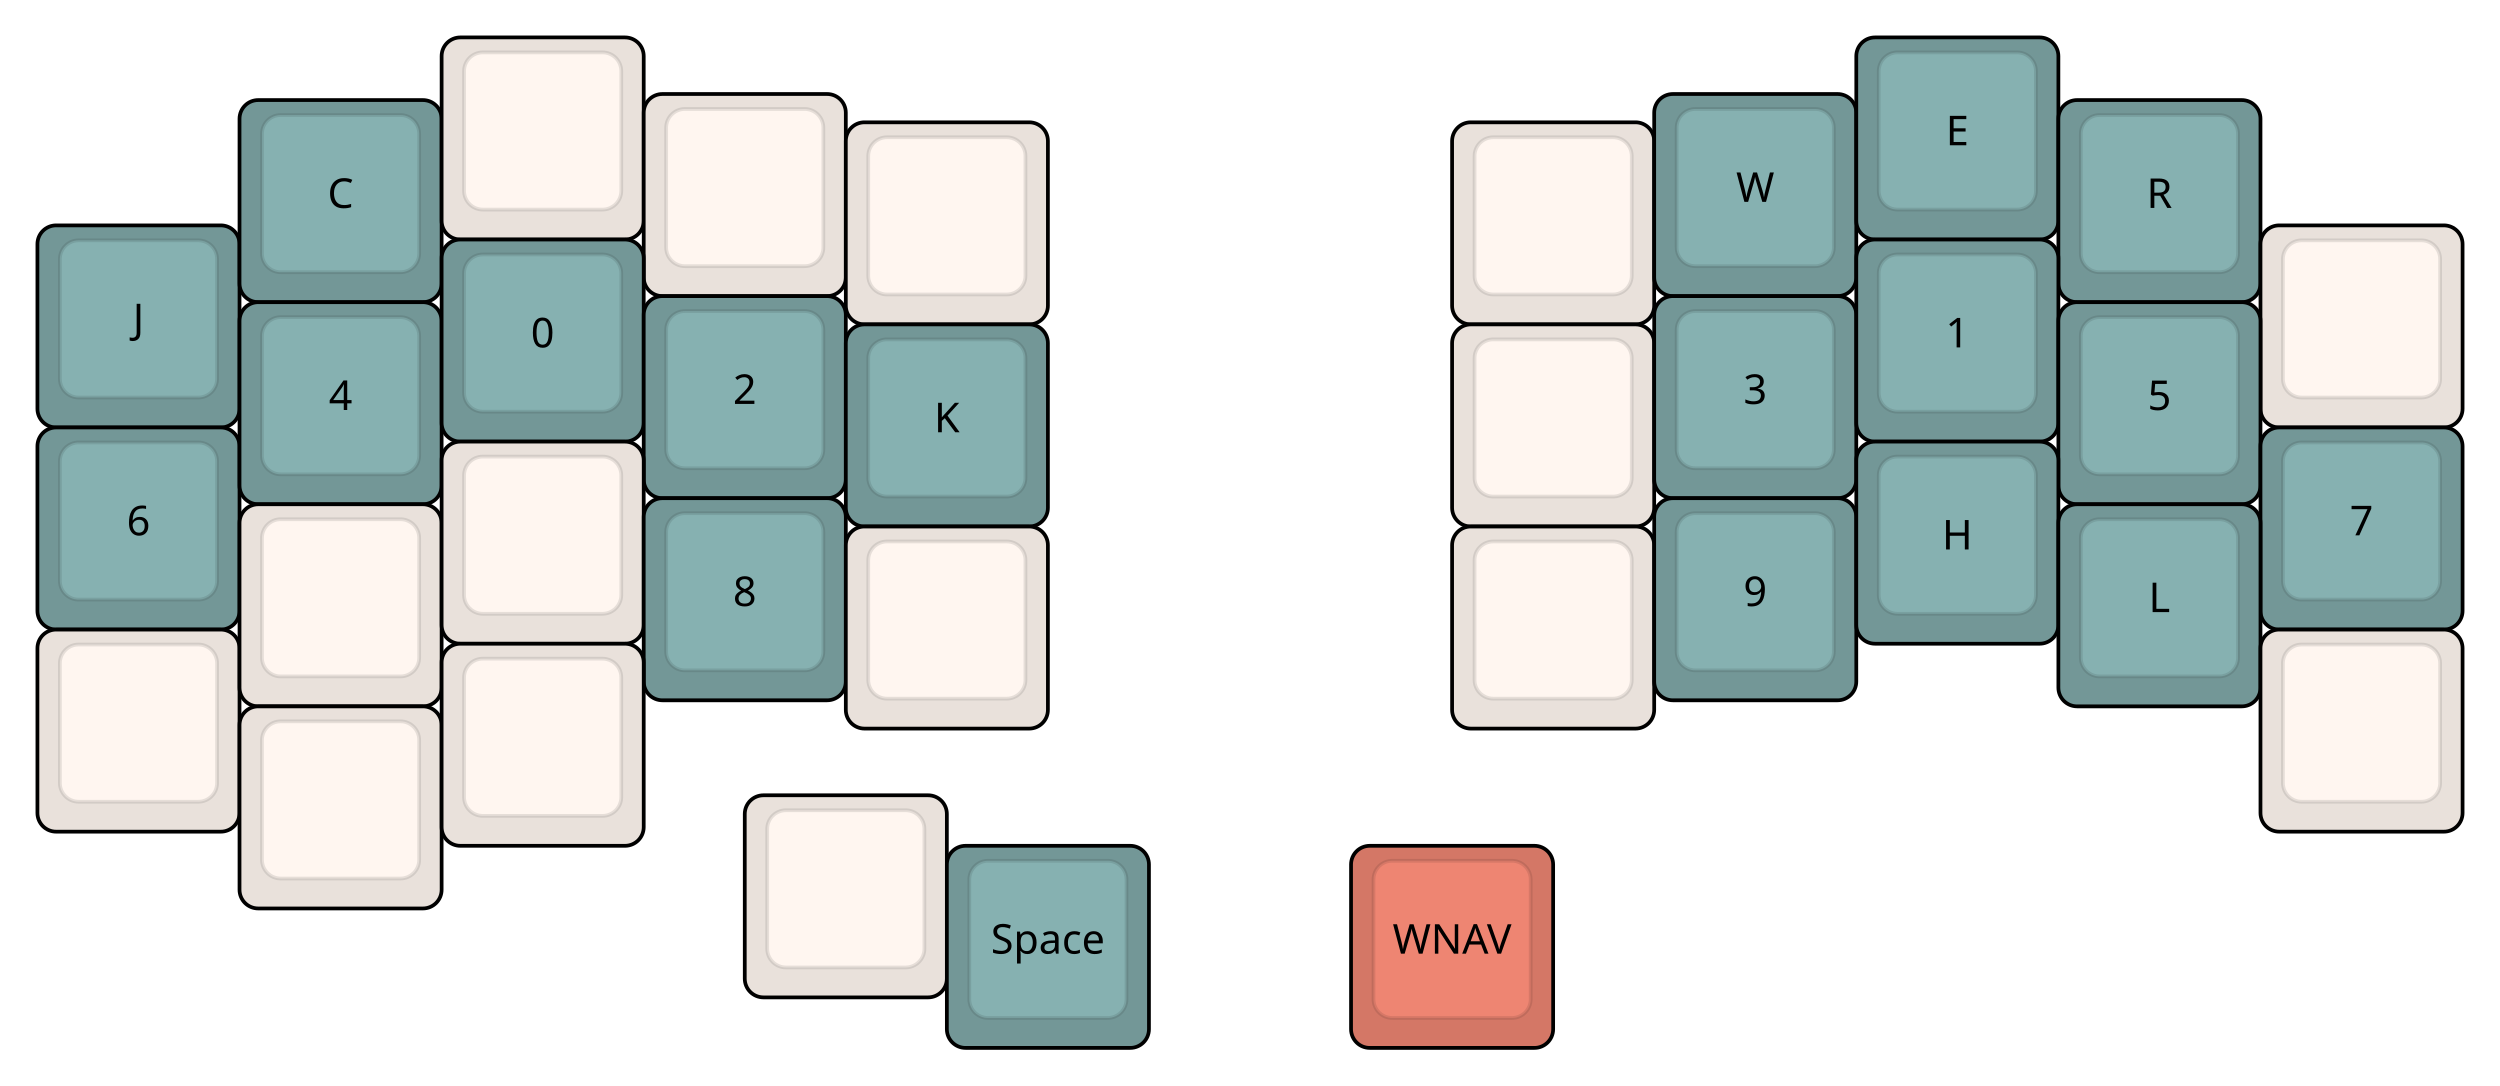
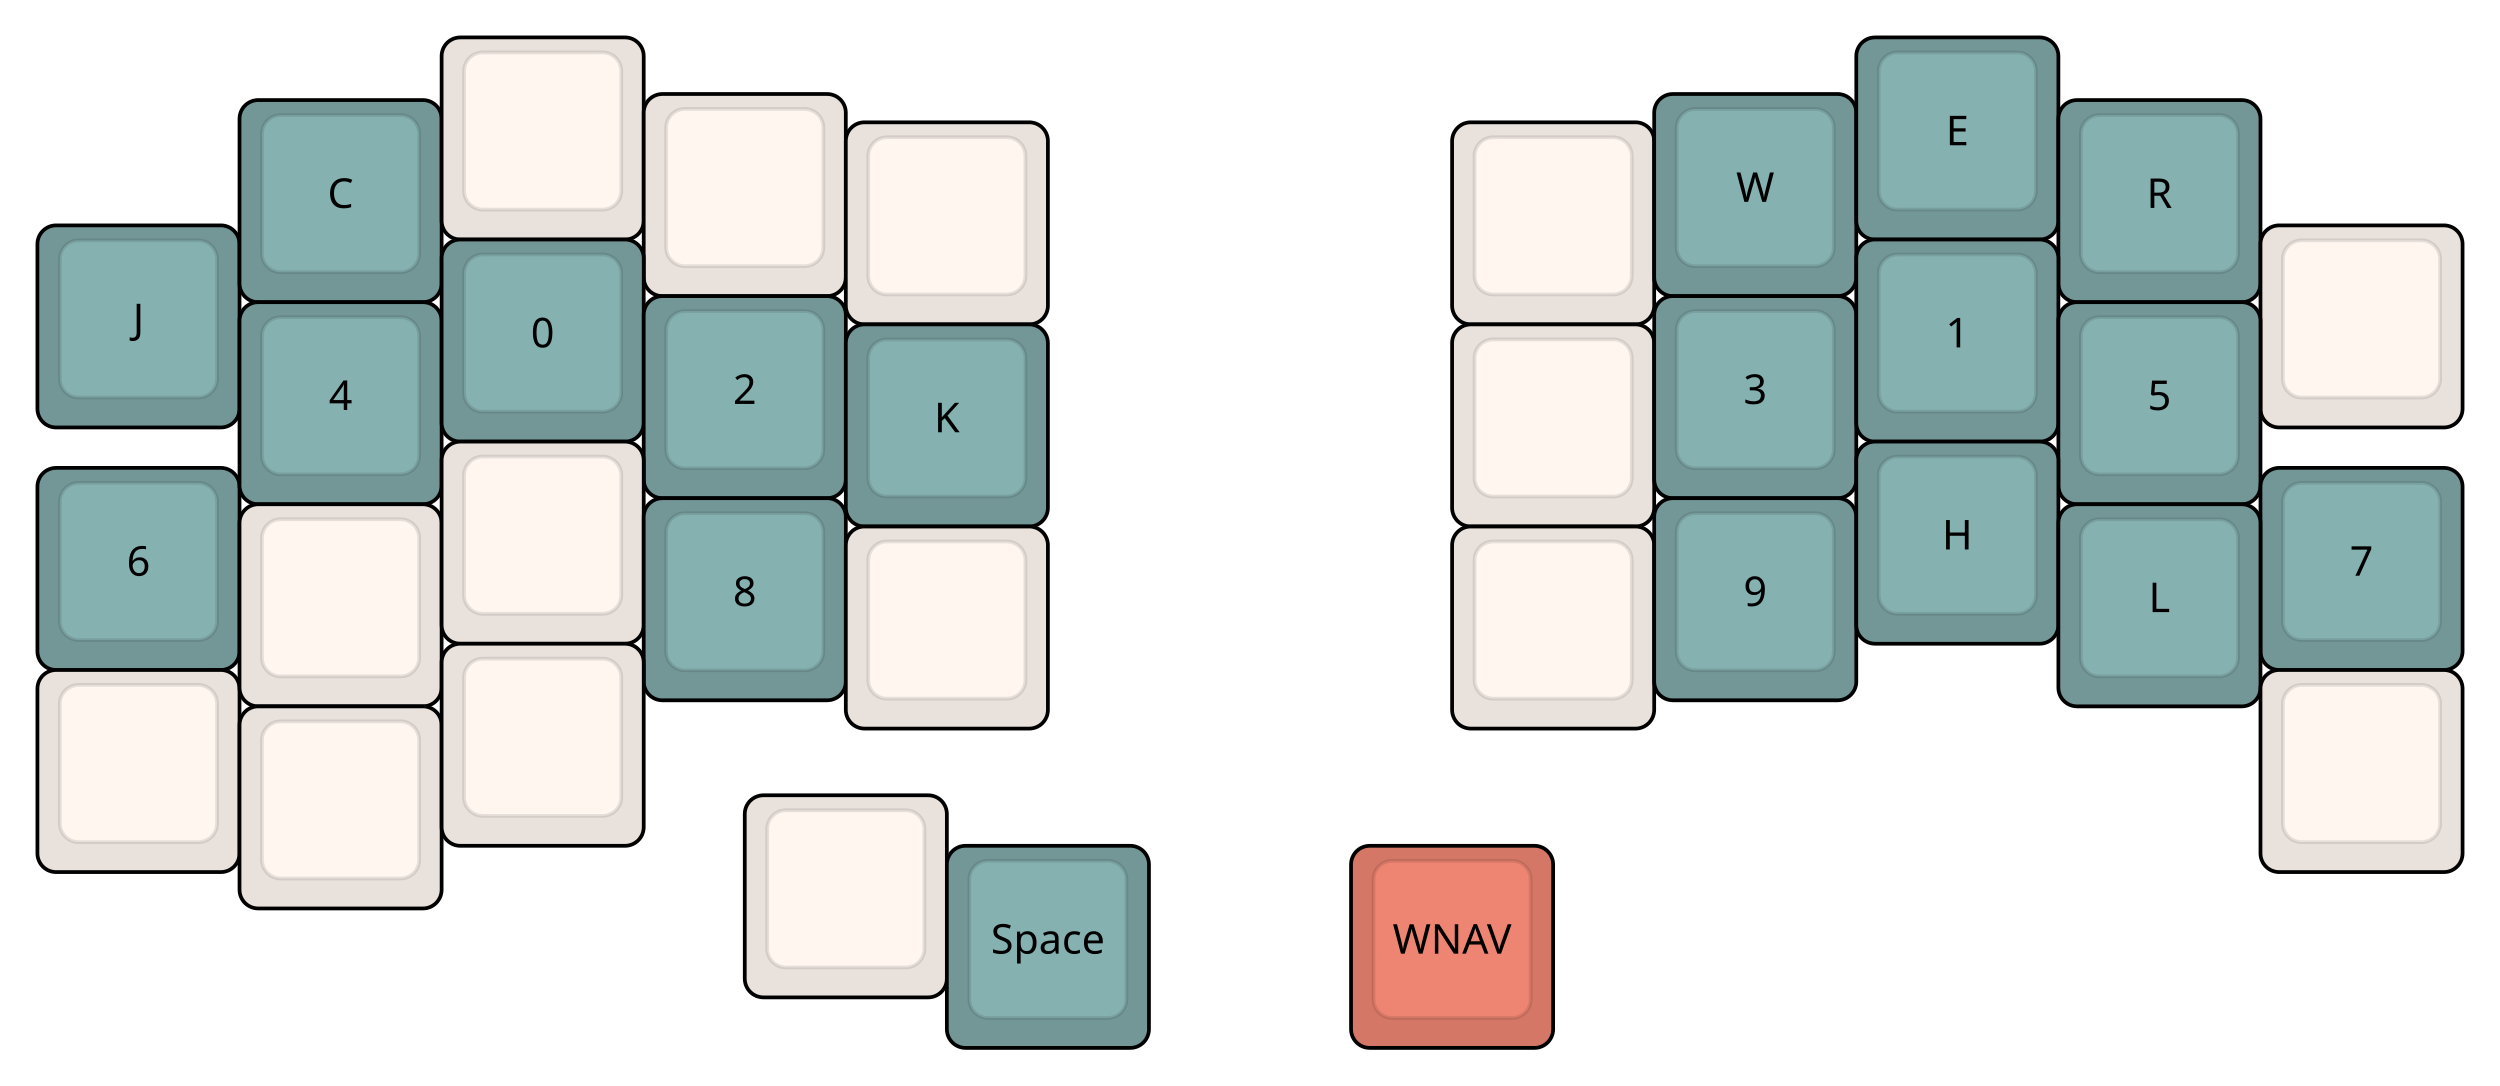
<svg xmlns="http://www.w3.org/2000/svg" width="668px" height="290x" viewBox="0 0 668 290">
  <style type="text/css">
    .keycap .border { stroke: black; stroke-width: 1; }
    .keycap .inner.border { stroke: rgba(0,0,0,.1); }
    .keycap { font-family: sans-serif; font-size: 11px}
    .keycap .sub { font-size: 9px}
  </style>
  <g class="keycap mod_implicit">
    <rect x="10" y="60.22" width="54" height="54" rx="5" fill="#739797" class="outer border" />
    <rect x="16" y="64.22" width="42" height="42" rx="5" fill="#86b1b1" class="inner border" />
    <text x="37" y="85.22" text-anchor="middle" dominant-baseline="middle" class="main">
      <tspan x="37" dy="0">J</tspan>
    </text>
  </g>
  <g class="keycap mod_implicit">
    <rect x="64" y="26.74" width="54" height="54" rx="5" fill="#739797" class="outer border" />
    <rect x="70" y="30.74" width="42" height="42" rx="5" fill="#86b1b1" class="inner border" />
    <text x="91" y="51.74" text-anchor="middle" dominant-baseline="middle" class="main">
      <tspan x="91" dy="0">C</tspan>
    </text>
  </g>
  <g class="keycap blank">
    <rect x="118" y="10" width="54" height="54" rx="5" fill="#e9e1db" class="outer border" />
    <rect x="124" y="14" width="42" height="42" rx="5" fill="#fff6f0" class="inner border" />
  </g>
  <g class="keycap blank">
    <rect x="172" y="25.12" width="54" height="54" rx="5" fill="#e9e1db" class="outer border" />
    <rect x="178" y="29.12" width="42" height="42" rx="5" fill="#fff6f0" class="inner border" />
  </g>
  <g class="keycap blank">
    <rect x="226" y="32.68" width="54" height="54" rx="5" fill="#e9e1db" class="outer border" />
    <rect x="232" y="36.68" width="42" height="42" rx="5" fill="#fff6f0" class="inner border" />
  </g>
  <g class="keycap blank">
    <rect x="388" y="32.68" width="54" height="54" rx="5" fill="#e9e1db" class="outer border" />
    <rect x="394" y="36.68" width="42" height="42" rx="5" fill="#fff6f0" class="inner border" />
  </g>
  <g class="keycap mod_implicit">
    <rect x="442" y="25.12" width="54" height="54" rx="5" fill="#739797" class="outer border" />
    <rect x="448" y="29.12" width="42" height="42" rx="5" fill="#86b1b1" class="inner border" />
    <text x="469" y="50.12" text-anchor="middle" dominant-baseline="middle" class="main">
      <tspan x="469" dy="0">W</tspan>
    </text>
  </g>
  <g class="keycap mod_implicit">
    <rect x="496" y="10" width="54" height="54" rx="5" fill="#739797" class="outer border" />
    <rect x="502" y="14" width="42" height="42" rx="5" fill="#86b1b1" class="inner border" />
    <text x="523" y="35" text-anchor="middle" dominant-baseline="middle" class="main">
      <tspan x="523" dy="0">E</tspan>
    </text>
  </g>
  <g class="keycap mod_implicit">
    <rect x="550" y="26.74" width="54" height="54" rx="5" fill="#739797" class="outer border" />
    <rect x="556" y="30.74" width="42" height="42" rx="5" fill="#86b1b1" class="inner border" />
    <text x="577" y="51.74" text-anchor="middle" dominant-baseline="middle" class="main">
      <tspan x="577" dy="0">R</tspan>
    </text>
  </g>
  <g class="keycap blank">
    <rect x="604" y="60.22" width="54" height="54" rx="5" fill="#e9e1db" class="outer border" />
    <rect x="610" y="64.22" width="42" height="42" rx="5" fill="#fff6f0" class="inner border" />
  </g>
  <g class="keycap mod_implicit">
-     <rect x="10" y="114.22" width="54" height="54" rx="5" fill="#739797" class="outer border" />
-     <rect x="16" y="118.22" width="42" height="42" rx="5" fill="#86b1b1" class="inner border" />
-     <text x="37" y="139.22" text-anchor="middle" dominant-baseline="middle" class="main">
+     <rect x="10" y="125.02" width="54" height="54" rx="5" fill="#739797" class="outer border" />
+     <rect x="16" y="129.02" width="42" height="42" rx="5" fill="#86b1b1" class="inner border" />
+     <text x="37" y="150.02" text-anchor="middle" dominant-baseline="middle" class="main">
      <tspan x="37" dy="0">6</tspan>
    </text>
  </g>
  <g class="keycap mod_implicit">
    <rect x="64" y="80.74" width="54" height="54" rx="5" fill="#739797" class="outer border" />
    <rect x="70" y="84.74" width="42" height="42" rx="5" fill="#86b1b1" class="inner border" />
    <text x="91" y="105.74" text-anchor="middle" dominant-baseline="middle" class="main">
      <tspan x="91" dy="0">4</tspan>
    </text>
  </g>
  <g class="keycap mod_implicit">
    <rect x="118" y="64" width="54" height="54" rx="5" fill="#739797" class="outer border" />
    <rect x="124" y="68" width="42" height="42" rx="5" fill="#86b1b1" class="inner border" />
    <text x="145" y="89" text-anchor="middle" dominant-baseline="middle" class="main">
      <tspan x="145" dy="0">0</tspan>
    </text>
  </g>
  <g class="keycap mod_implicit">
    <rect x="172" y="79.12" width="54" height="54" rx="5" fill="#739797" class="outer border" />
    <rect x="178" y="83.12" width="42" height="42" rx="5" fill="#86b1b1" class="inner border" />
    <text x="199" y="104.12" text-anchor="middle" dominant-baseline="middle" class="main">
      <tspan x="199" dy="0">2</tspan>
    </text>
  </g>
  <g class="keycap mod_implicit">
    <rect x="226" y="86.68" width="54" height="54" rx="5" fill="#739797" class="outer border" />
    <rect x="232" y="90.68" width="42" height="42" rx="5" fill="#86b1b1" class="inner border" />
    <text x="253" y="111.68" text-anchor="middle" dominant-baseline="middle" class="main">
      <tspan x="253" dy="0">K</tspan>
    </text>
  </g>
  <g class="keycap blank">
    <rect x="388" y="86.68" width="54" height="54" rx="5" fill="#e9e1db" class="outer border" />
    <rect x="394" y="90.68" width="42" height="42" rx="5" fill="#fff6f0" class="inner border" />
  </g>
  <g class="keycap mod_implicit">
    <rect x="442" y="79.12" width="54" height="54" rx="5" fill="#739797" class="outer border" />
    <rect x="448" y="83.12" width="42" height="42" rx="5" fill="#86b1b1" class="inner border" />
    <text x="469" y="104.12" text-anchor="middle" dominant-baseline="middle" class="main">
      <tspan x="469" dy="0">3</tspan>
    </text>
  </g>
  <g class="keycap mod_implicit">
    <rect x="496" y="64" width="54" height="54" rx="5" fill="#739797" class="outer border" />
    <rect x="502" y="68" width="42" height="42" rx="5" fill="#86b1b1" class="inner border" />
    <text x="523" y="89" text-anchor="middle" dominant-baseline="middle" class="main">
      <tspan x="523" dy="0">1</tspan>
    </text>
  </g>
  <g class="keycap mod_implicit">
    <rect x="550" y="80.74" width="54" height="54" rx="5" fill="#739797" class="outer border" />
    <rect x="556" y="84.74" width="42" height="42" rx="5" fill="#86b1b1" class="inner border" />
    <text x="577" y="105.74" text-anchor="middle" dominant-baseline="middle" class="main">
      <tspan x="577" dy="0">5</tspan>
    </text>
  </g>
  <g class="keycap mod_implicit">
-     <rect x="604" y="114.22" width="54" height="54" rx="5" fill="#739797" class="outer border" />
-     <rect x="610" y="118.22" width="42" height="42" rx="5" fill="#86b1b1" class="inner border" />
-     <text x="631" y="139.22" text-anchor="middle" dominant-baseline="middle" class="main">
+     <rect x="604" y="125.02" width="54" height="54" rx="5" fill="#739797" class="outer border" />
+     <rect x="610" y="129.02" width="42" height="42" rx="5" fill="#86b1b1" class="inner border" />
+     <text x="631" y="150.02" text-anchor="middle" dominant-baseline="middle" class="main">
      <tspan x="631" dy="0">7</tspan>
    </text>
  </g>
  <g class="keycap blank">
-     <rect x="10" y="168.22" width="54" height="54" rx="5" fill="#e9e1db" class="outer border" />
-     <rect x="16" y="172.22" width="42" height="42" rx="5" fill="#fff6f0" class="inner border" />
+     <rect x="10" y="179.02" width="54" height="54" rx="5" fill="#e9e1db" class="outer border" />
+     <rect x="16" y="183.02" width="42" height="42" rx="5" fill="#fff6f0" class="inner border" />
  </g>
  <g class="keycap blank">
    <rect x="64" y="134.74" width="54" height="54" rx="5" fill="#e9e1db" class="outer border" />
    <rect x="70" y="138.74" width="42" height="42" rx="5" fill="#fff6f0" class="inner border" />
  </g>
  <g class="keycap blank">
    <rect x="118" y="118" width="54" height="54" rx="5" fill="#e9e1db" class="outer border" />
    <rect x="124" y="122" width="42" height="42" rx="5" fill="#fff6f0" class="inner border" />
  </g>
  <g class="keycap mod_implicit">
    <rect x="172" y="133.12" width="54" height="54" rx="5" fill="#739797" class="outer border" />
    <rect x="178" y="137.12" width="42" height="42" rx="5" fill="#86b1b1" class="inner border" />
    <text x="199" y="158.12" text-anchor="middle" dominant-baseline="middle" class="main">
      <tspan x="199" dy="0">8</tspan>
    </text>
  </g>
  <g class="keycap blank">
    <rect x="226" y="140.68" width="54" height="54" rx="5" fill="#e9e1db" class="outer border" />
    <rect x="232" y="144.68" width="42" height="42" rx="5" fill="#fff6f0" class="inner border" />
  </g>
  <g class="keycap blank">
    <rect x="388" y="140.68" width="54" height="54" rx="5" fill="#e9e1db" class="outer border" />
    <rect x="394" y="144.68" width="42" height="42" rx="5" fill="#fff6f0" class="inner border" />
  </g>
  <g class="keycap mod_implicit">
    <rect x="442" y="133.12" width="54" height="54" rx="5" fill="#739797" class="outer border" />
    <rect x="448" y="137.12" width="42" height="42" rx="5" fill="#86b1b1" class="inner border" />
    <text x="469" y="158.12" text-anchor="middle" dominant-baseline="middle" class="main">
      <tspan x="469" dy="0">9</tspan>
    </text>
  </g>
  <g class="keycap mod_implicit">
    <rect x="496" y="118" width="54" height="54" rx="5" fill="#739797" class="outer border" />
    <rect x="502" y="122" width="42" height="42" rx="5" fill="#86b1b1" class="inner border" />
    <text x="523" y="143" text-anchor="middle" dominant-baseline="middle" class="main">
      <tspan x="523" dy="0">H</tspan>
    </text>
  </g>
  <g class="keycap mod_implicit">
    <rect x="550" y="134.74" width="54" height="54" rx="5" fill="#739797" class="outer border" />
    <rect x="556" y="138.74" width="42" height="42" rx="5" fill="#86b1b1" class="inner border" />
    <text x="577" y="159.74" text-anchor="middle" dominant-baseline="middle" class="main">
      <tspan x="577" dy="0">L</tspan>
    </text>
  </g>
  <g class="keycap blank">
-     <rect x="604" y="168.22" width="54" height="54" rx="5" fill="#e9e1db" class="outer border" />
-     <rect x="610" y="172.22" width="42" height="42" rx="5" fill="#fff6f0" class="inner border" />
+     <rect x="604" y="179.02" width="54" height="54" rx="5" fill="#e9e1db" class="outer border" />
+     <rect x="610" y="183.02" width="42" height="42" rx="5" fill="#fff6f0" class="inner border" />
  </g>
  <g class="keycap blank">
    <rect x="64" y="188.74" width="54" height="54" rx="5" fill="#e9e1db" class="outer border" />
    <rect x="70" y="192.74" width="42" height="42" rx="5" fill="#fff6f0" class="inner border" />
  </g>
  <g class="keycap blank">
    <rect x="118" y="172" width="54" height="54" rx="5" fill="#e9e1db" class="outer border" />
    <rect x="124" y="176" width="42" height="42" rx="5" fill="#fff6f0" class="inner border" />
  </g>
  <g class="keycap blank">
    <rect x="199" y="212.5" width="54" height="54" rx="5" fill="#e9e1db" class="outer border" />
    <rect x="205" y="216.5" width="42" height="42" rx="5" fill="#fff6f0" class="inner border" />
  </g>
  <g class="keycap mod_implicit">
    <rect x="253" y="226" width="54" height="54" rx="5" fill="#739797" class="outer border" />
    <rect x="259" y="230" width="42" height="42" rx="5" fill="#86b1b1" class="inner border" />
    <text x="280" y="251" text-anchor="middle" dominant-baseline="middle" class="main">
      <tspan x="280" dy="0">Space</tspan>
    </text>
  </g>
  <g class="keycap active_layer">
    <rect x="361" y="226" width="54" height="54" rx="5" fill="#d47766" class="outer border" />
    <rect x="367" y="230" width="42" height="42" rx="5" fill="#ee8572" class="inner border" />
    <text x="388" y="251" text-anchor="middle" dominant-baseline="middle" class="main">
      <tspan x="388" dy="0">WNAV</tspan>
    </text>
  </g>
</svg>
